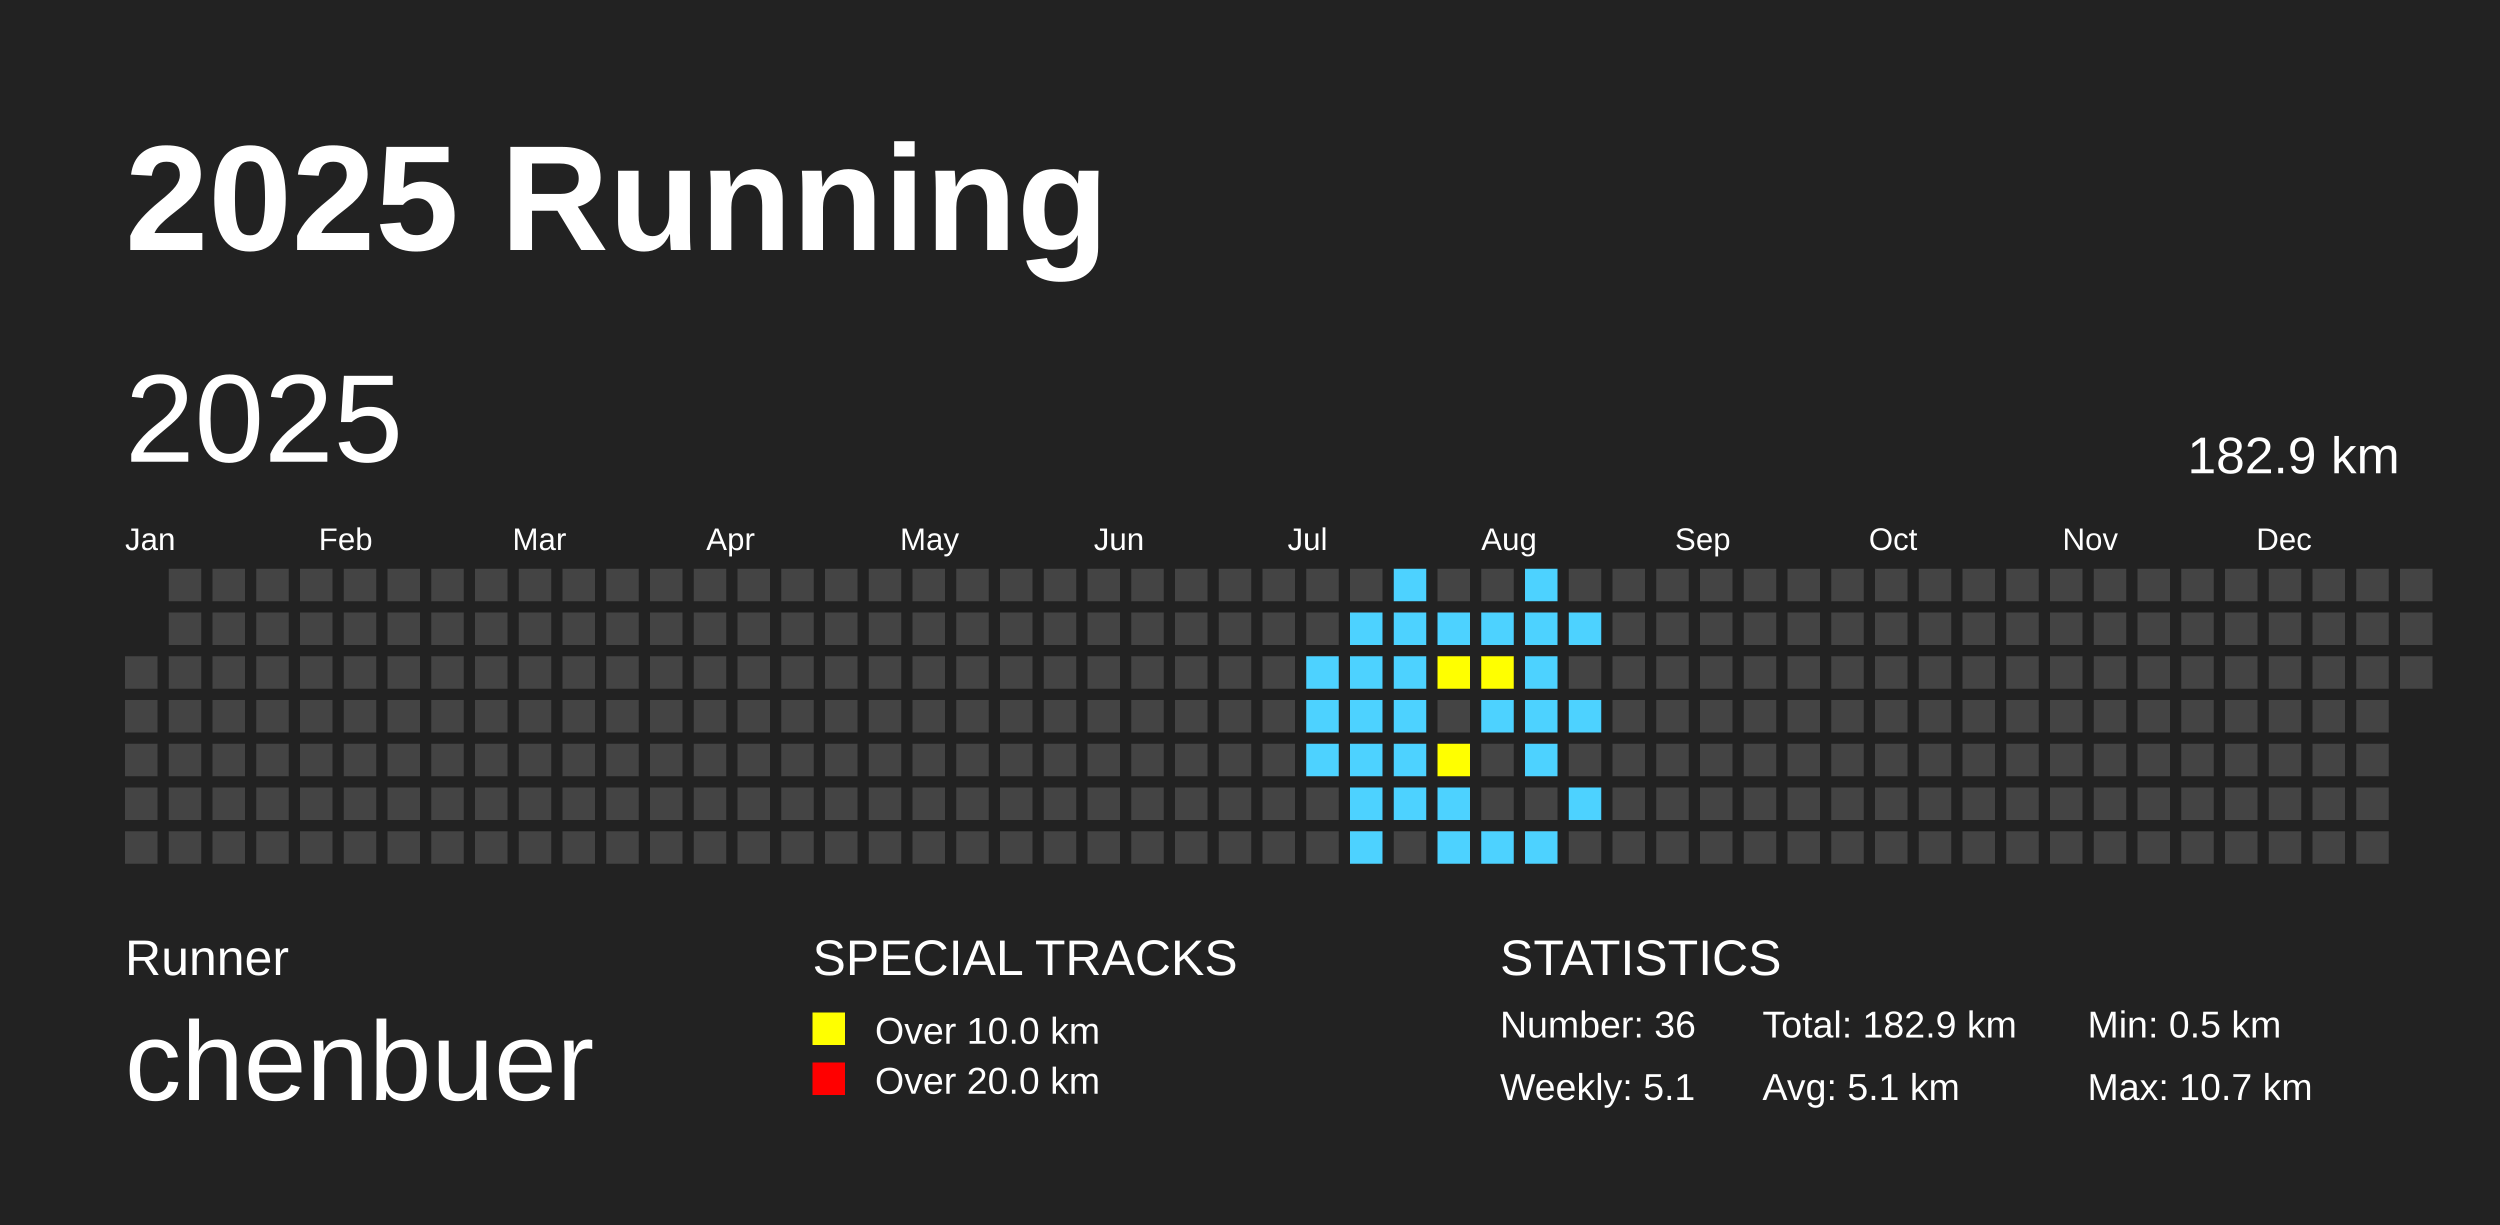
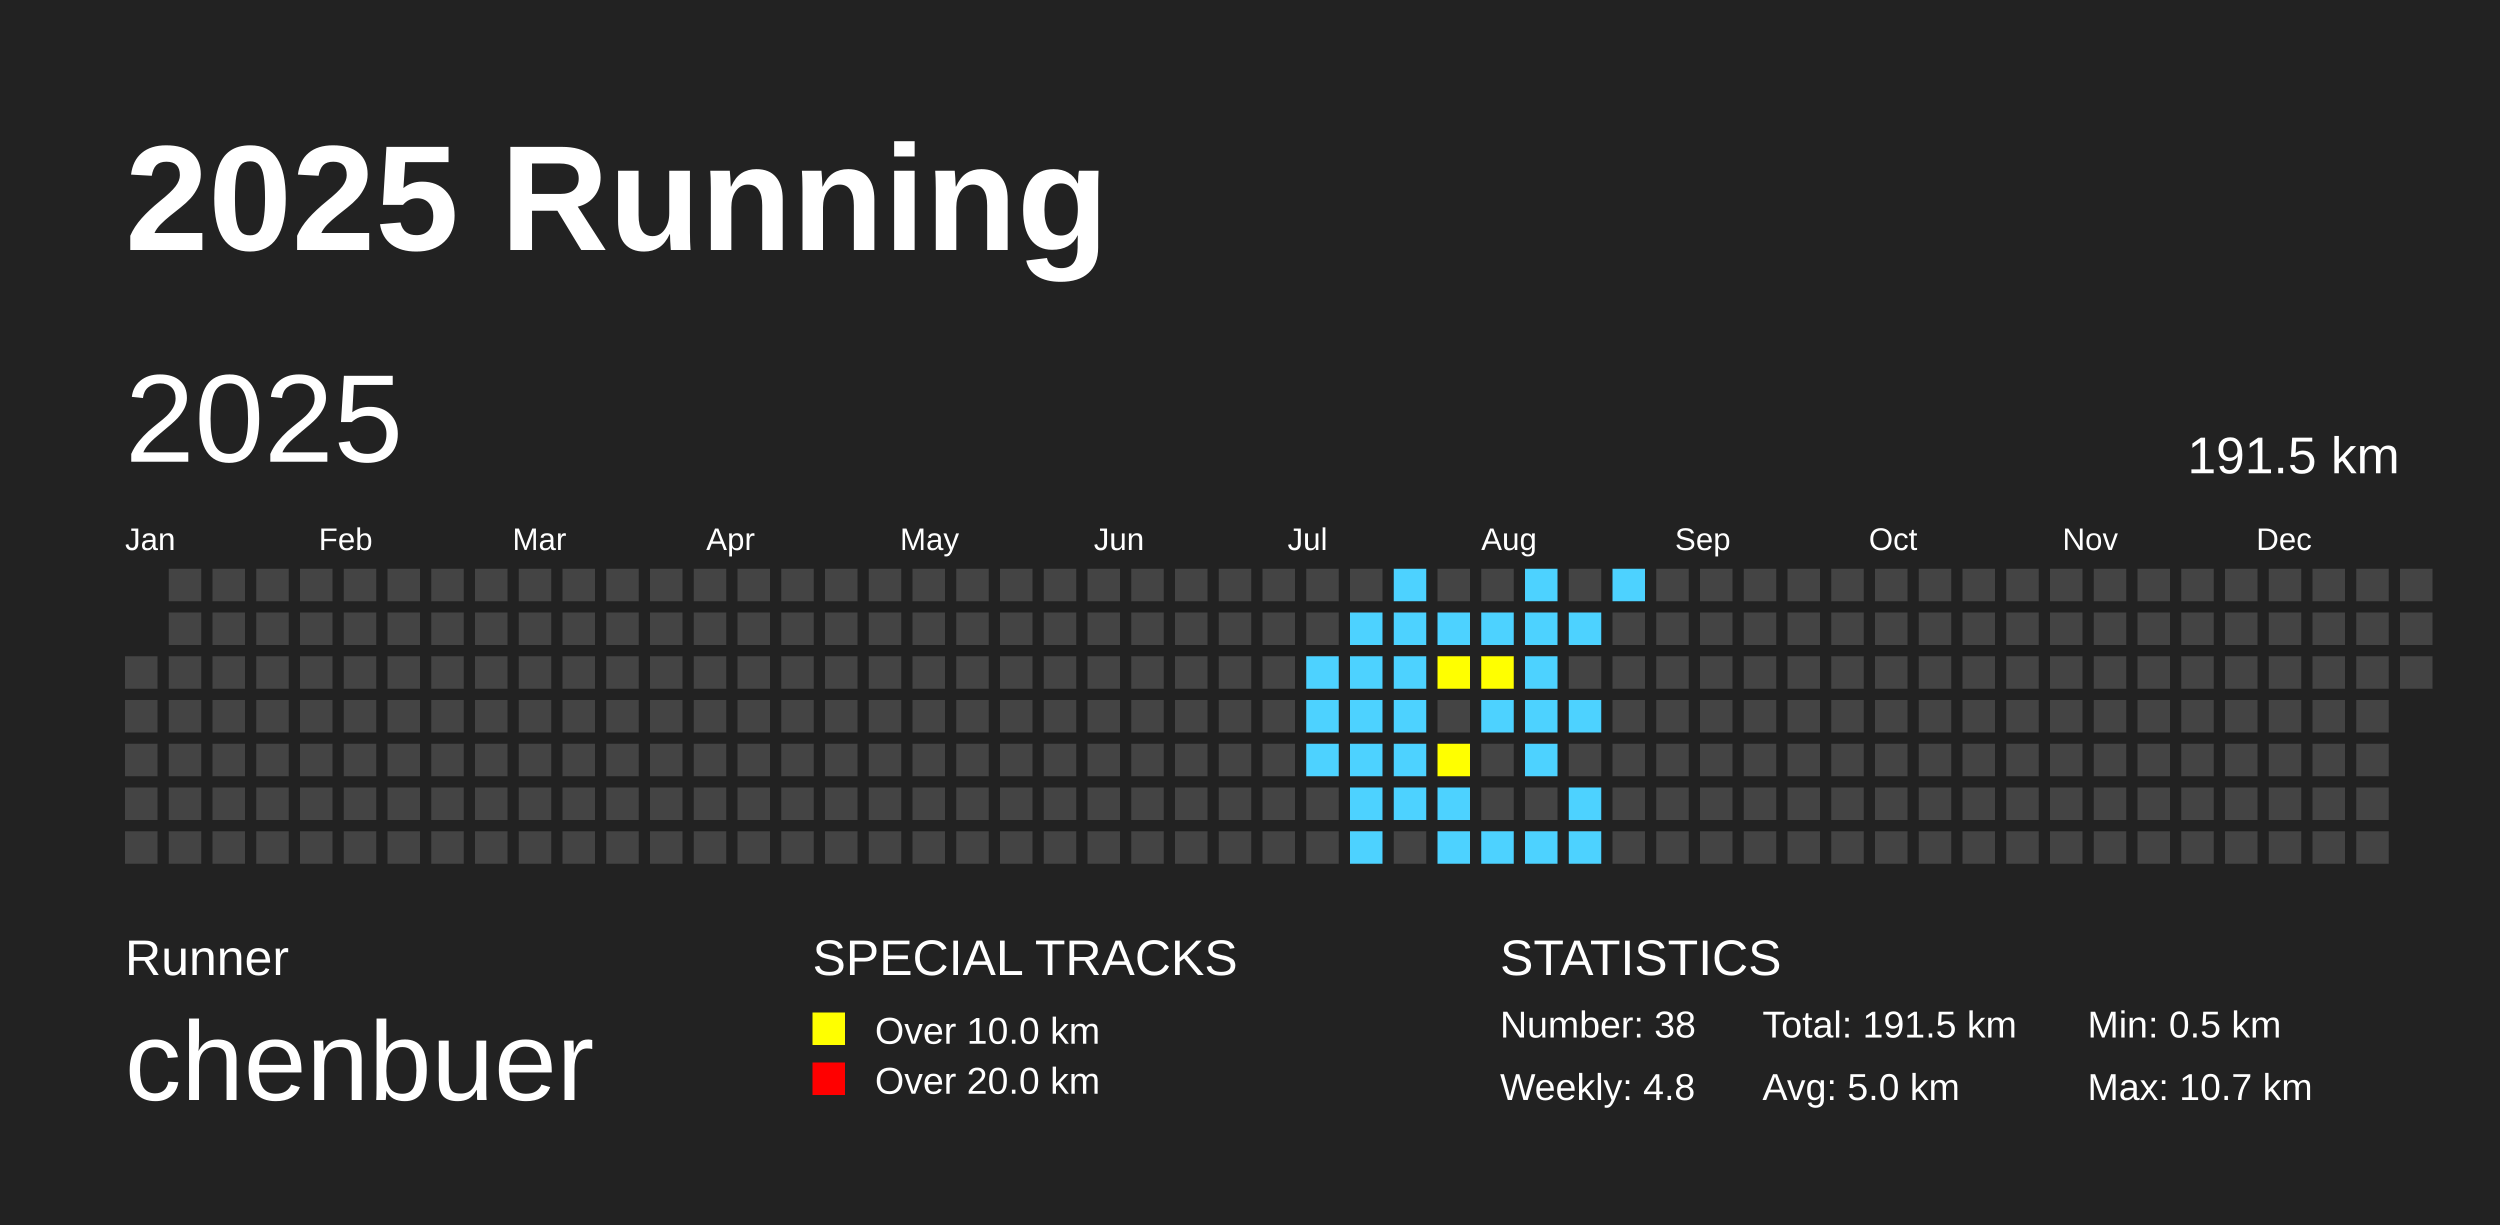
<svg xmlns="http://www.w3.org/2000/svg" baseProfile="full" height="98mm" version="1.1" viewBox="0,0,200,98" width="200mm">
  <defs />
  <rect fill="#222222" height="98" width="200" x="0" y="0" />
  <text fill="#FFFFFF" style="font-size:12px; font-family:Arial; font-weight:bold;" x="10" y="20">2025 Running</text>
  <text fill="#FFFFFF" style="font-size:4px; font-family:Arial" x="10" y="78">Runner</text>
  <text fill="#FFFFFF" style="font-size:9px; font-family:Arial" x="10" y="88">chenbuer</text>
  <text fill="#FFFFFF" style="font-size:4px; font-family:Arial" x="65" y="78">SPECIAL TRACKS</text>
  <rect fill="yellow" height="2.6" width="2.6" x="65" y="81" />
  <text fill="#FFFFFF" style="font-size:3px; font-family:Arial" x="70" y="83.5">Over 10.0 km</text>
  <rect fill="red" height="2.6" width="2.6" x="65" y="85" />
  <text fill="#FFFFFF" style="font-size:3px; font-family:Arial" x="70" y="87.5">Over 20.0 km</text>
  <text fill="#FFFFFF" style="font-size:4px; font-family:Arial" x="120" y="78">STATISTICS</text>
-   <text fill="#FFFFFF" style="font-size:3px; font-family:Arial" x="120" y="83">Number: 36</text>
-   <text fill="#FFFFFF" style="font-size:3px; font-family:Arial" x="120" y="88">Weekly: 5.1</text>
-   <text fill="#FFFFFF" style="font-size:3px; font-family:Arial" x="141" y="83">Total: 182.9 km</text>
-   <text fill="#FFFFFF" style="font-size:3px; font-family:Arial" x="141" y="88">Avg: 5.1 km</text>
+   <text fill="#FFFFFF" style="font-size:3px; font-family:Arial" x="120" y="83">Number: 38</text>
+   <text fill="#FFFFFF" style="font-size:3px; font-family:Arial" x="120" y="88">Weekly: 4.8</text>
+   <text fill="#FFFFFF" style="font-size:3px; font-family:Arial" x="141" y="83">Total: 191.5 km</text>
+   <text fill="#FFFFFF" style="font-size:3px; font-family:Arial" x="141" y="88">Avg: 5.0 km</text>
  <text fill="#FFFFFF" style="font-size:3px; font-family:Arial" x="167" y="83">Min: 0.5 km</text>
  <text fill="#FFFFFF" style="font-size:3px; font-family:Arial" x="167" y="88">Max: 10.7 km</text>
  <text dominant-baseline="hanging" fill="#FFFFFF" style="font-size:10.0px; font-family:Arial;" x="10" y="30">2025</text>
-   <text dominant-baseline="hanging" fill="#FFFFFF" style="font-size:4.125px; font-family:Arial;" x="175" y="35">182.9 km</text>
+   <text dominant-baseline="hanging" fill="#FFFFFF" style="font-size:4.125px; font-family:Arial;" x="175" y="35">191.5 km</text>
  <text fill="#FFFFFF" style="font-size:2.5px; font-family:Arial" x="10.0" y="44">Jan</text>
  <text fill="#FFFFFF" style="font-size:2.5px; font-family:Arial" x="25.5" y="44">Feb</text>
  <text fill="#FFFFFF" style="font-size:2.5px; font-family:Arial" x="41.0" y="44">Mar</text>
  <text fill="#FFFFFF" style="font-size:2.5px; font-family:Arial" x="56.5" y="44">Apr</text>
  <text fill="#FFFFFF" style="font-size:2.5px; font-family:Arial" x="72.0" y="44">May</text>
  <text fill="#FFFFFF" style="font-size:2.5px; font-family:Arial" x="87.5" y="44">Jun</text>
  <text fill="#FFFFFF" style="font-size:2.5px; font-family:Arial" x="103.0" y="44">Jul</text>
  <text fill="#FFFFFF" style="font-size:2.5px; font-family:Arial" x="118.5" y="44">Aug</text>
  <text fill="#FFFFFF" style="font-size:2.5px; font-family:Arial" x="134.0" y="44">Sep</text>
  <text fill="#FFFFFF" style="font-size:2.5px; font-family:Arial" x="149.5" y="44">Oct</text>
  <text fill="#FFFFFF" style="font-size:2.5px; font-family:Arial" x="165.0" y="44">Nov</text>
  <text fill="#FFFFFF" style="font-size:2.5px; font-family:Arial" x="180.5" y="44">Dec</text>
  <rect fill="#444444" height="2.6" width="2.6" x="10.0" y="52.5" />
  <rect fill="#444444" height="2.6" width="2.6" x="10.0" y="56.0" />
  <rect fill="#444444" height="2.6" width="2.6" x="10.0" y="59.5" />
  <rect fill="#444444" height="2.6" width="2.6" x="10.0" y="63.0" />
  <rect fill="#444444" height="2.6" width="2.6" x="10.0" y="66.5" />
  <rect fill="#444444" height="2.6" width="2.6" x="13.5" y="45.5" />
  <rect fill="#444444" height="2.6" width="2.6" x="13.5" y="49.0" />
  <rect fill="#444444" height="2.6" width="2.6" x="13.5" y="52.5" />
  <rect fill="#444444" height="2.6" width="2.6" x="13.5" y="56.0" />
  <rect fill="#444444" height="2.6" width="2.6" x="13.5" y="59.5" />
  <rect fill="#444444" height="2.6" width="2.6" x="13.5" y="63.0" />
  <rect fill="#444444" height="2.6" width="2.6" x="13.5" y="66.5" />
  <rect fill="#444444" height="2.6" width="2.6" x="17.0" y="45.5" />
  <rect fill="#444444" height="2.6" width="2.6" x="17.0" y="49.0" />
  <rect fill="#444444" height="2.6" width="2.6" x="17.0" y="52.5" />
  <rect fill="#444444" height="2.6" width="2.6" x="17.0" y="56.0" />
  <rect fill="#444444" height="2.6" width="2.6" x="17.0" y="59.5" />
  <rect fill="#444444" height="2.6" width="2.6" x="17.0" y="63.0" />
  <rect fill="#444444" height="2.6" width="2.6" x="17.0" y="66.5" />
  <rect fill="#444444" height="2.6" width="2.6" x="20.5" y="45.5" />
  <rect fill="#444444" height="2.6" width="2.6" x="20.5" y="49.0" />
  <rect fill="#444444" height="2.6" width="2.6" x="20.5" y="52.5" />
  <rect fill="#444444" height="2.6" width="2.6" x="20.5" y="56.0" />
  <rect fill="#444444" height="2.6" width="2.6" x="20.5" y="59.5" />
  <rect fill="#444444" height="2.6" width="2.6" x="20.5" y="63.0" />
  <rect fill="#444444" height="2.6" width="2.6" x="20.5" y="66.5" />
  <rect fill="#444444" height="2.6" width="2.6" x="24.0" y="45.5" />
  <rect fill="#444444" height="2.6" width="2.6" x="24.0" y="49.0" />
  <rect fill="#444444" height="2.6" width="2.6" x="24.0" y="52.5" />
  <rect fill="#444444" height="2.6" width="2.6" x="24.0" y="56.0" />
  <rect fill="#444444" height="2.6" width="2.6" x="24.0" y="59.5" />
  <rect fill="#444444" height="2.6" width="2.6" x="24.0" y="63.0" />
  <rect fill="#444444" height="2.6" width="2.6" x="24.0" y="66.5" />
  <rect fill="#444444" height="2.6" width="2.6" x="27.5" y="45.5" />
  <rect fill="#444444" height="2.6" width="2.6" x="27.5" y="49.0" />
  <rect fill="#444444" height="2.6" width="2.6" x="27.5" y="52.5" />
  <rect fill="#444444" height="2.6" width="2.6" x="27.5" y="56.0" />
  <rect fill="#444444" height="2.6" width="2.6" x="27.5" y="59.5" />
  <rect fill="#444444" height="2.6" width="2.6" x="27.5" y="63.0" />
  <rect fill="#444444" height="2.6" width="2.6" x="27.5" y="66.5" />
  <rect fill="#444444" height="2.6" width="2.6" x="31.0" y="45.5" />
  <rect fill="#444444" height="2.6" width="2.6" x="31.0" y="49.0" />
  <rect fill="#444444" height="2.6" width="2.6" x="31.0" y="52.5" />
  <rect fill="#444444" height="2.6" width="2.6" x="31.0" y="56.0" />
  <rect fill="#444444" height="2.6" width="2.6" x="31.0" y="59.5" />
  <rect fill="#444444" height="2.6" width="2.6" x="31.0" y="63.0" />
  <rect fill="#444444" height="2.6" width="2.6" x="31.0" y="66.5" />
  <rect fill="#444444" height="2.6" width="2.6" x="34.5" y="45.5" />
  <rect fill="#444444" height="2.6" width="2.6" x="34.5" y="49.0" />
  <rect fill="#444444" height="2.6" width="2.6" x="34.5" y="52.5" />
  <rect fill="#444444" height="2.6" width="2.6" x="34.5" y="56.0" />
  <rect fill="#444444" height="2.6" width="2.6" x="34.5" y="59.5" />
  <rect fill="#444444" height="2.6" width="2.6" x="34.5" y="63.0" />
  <rect fill="#444444" height="2.6" width="2.6" x="34.5" y="66.5" />
  <rect fill="#444444" height="2.6" width="2.6" x="38.0" y="45.5" />
  <rect fill="#444444" height="2.6" width="2.6" x="38.0" y="49.0" />
  <rect fill="#444444" height="2.6" width="2.6" x="38.0" y="52.5" />
  <rect fill="#444444" height="2.6" width="2.6" x="38.0" y="56.0" />
  <rect fill="#444444" height="2.6" width="2.6" x="38.0" y="59.5" />
  <rect fill="#444444" height="2.6" width="2.6" x="38.0" y="63.0" />
  <rect fill="#444444" height="2.6" width="2.6" x="38.0" y="66.5" />
  <rect fill="#444444" height="2.6" width="2.6" x="41.5" y="45.5" />
  <rect fill="#444444" height="2.6" width="2.6" x="41.5" y="49.0" />
  <rect fill="#444444" height="2.6" width="2.6" x="41.5" y="52.5" />
  <rect fill="#444444" height="2.6" width="2.6" x="41.5" y="56.0" />
  <rect fill="#444444" height="2.6" width="2.6" x="41.5" y="59.5" />
  <rect fill="#444444" height="2.6" width="2.6" x="41.5" y="63.0" />
  <rect fill="#444444" height="2.6" width="2.6" x="41.5" y="66.5" />
  <rect fill="#444444" height="2.6" width="2.6" x="45.0" y="45.5" />
  <rect fill="#444444" height="2.6" width="2.6" x="45.0" y="49.0" />
  <rect fill="#444444" height="2.6" width="2.6" x="45.0" y="52.5" />
  <rect fill="#444444" height="2.6" width="2.6" x="45.0" y="56.0" />
  <rect fill="#444444" height="2.6" width="2.6" x="45.0" y="59.5" />
  <rect fill="#444444" height="2.6" width="2.6" x="45.0" y="63.0" />
  <rect fill="#444444" height="2.6" width="2.6" x="45.0" y="66.5" />
  <rect fill="#444444" height="2.6" width="2.6" x="48.5" y="45.5" />
  <rect fill="#444444" height="2.6" width="2.6" x="48.5" y="49.0" />
  <rect fill="#444444" height="2.6" width="2.6" x="48.5" y="52.5" />
  <rect fill="#444444" height="2.6" width="2.6" x="48.5" y="56.0" />
  <rect fill="#444444" height="2.6" width="2.6" x="48.5" y="59.5" />
  <rect fill="#444444" height="2.6" width="2.6" x="48.5" y="63.0" />
  <rect fill="#444444" height="2.6" width="2.6" x="48.5" y="66.5" />
  <rect fill="#444444" height="2.6" width="2.6" x="52.0" y="45.5" />
  <rect fill="#444444" height="2.6" width="2.6" x="52.0" y="49.0" />
  <rect fill="#444444" height="2.6" width="2.6" x="52.0" y="52.5" />
  <rect fill="#444444" height="2.6" width="2.6" x="52.0" y="56.0" />
  <rect fill="#444444" height="2.6" width="2.6" x="52.0" y="59.5" />
  <rect fill="#444444" height="2.6" width="2.6" x="52.0" y="63.0" />
  <rect fill="#444444" height="2.6" width="2.6" x="52.0" y="66.5" />
  <rect fill="#444444" height="2.6" width="2.6" x="55.5" y="45.5" />
  <rect fill="#444444" height="2.6" width="2.6" x="55.5" y="49.0" />
  <rect fill="#444444" height="2.6" width="2.6" x="55.5" y="52.5" />
  <rect fill="#444444" height="2.6" width="2.6" x="55.5" y="56.0" />
  <rect fill="#444444" height="2.6" width="2.6" x="55.5" y="59.5" />
  <rect fill="#444444" height="2.6" width="2.6" x="55.5" y="63.0" />
  <rect fill="#444444" height="2.6" width="2.6" x="55.5" y="66.5" />
  <rect fill="#444444" height="2.6" width="2.6" x="59.0" y="45.5" />
  <rect fill="#444444" height="2.6" width="2.6" x="59.0" y="49.0" />
  <rect fill="#444444" height="2.6" width="2.6" x="59.0" y="52.5" />
  <rect fill="#444444" height="2.6" width="2.6" x="59.0" y="56.0" />
  <rect fill="#444444" height="2.6" width="2.6" x="59.0" y="59.5" />
  <rect fill="#444444" height="2.6" width="2.6" x="59.0" y="63.0" />
  <rect fill="#444444" height="2.6" width="2.6" x="59.0" y="66.5" />
  <rect fill="#444444" height="2.6" width="2.6" x="62.5" y="45.5" />
  <rect fill="#444444" height="2.6" width="2.6" x="62.5" y="49.0" />
  <rect fill="#444444" height="2.6" width="2.6" x="62.5" y="52.5" />
  <rect fill="#444444" height="2.6" width="2.6" x="62.5" y="56.0" />
  <rect fill="#444444" height="2.6" width="2.6" x="62.5" y="59.5" />
  <rect fill="#444444" height="2.6" width="2.6" x="62.5" y="63.0" />
  <rect fill="#444444" height="2.6" width="2.6" x="62.5" y="66.5" />
  <rect fill="#444444" height="2.6" width="2.6" x="66.0" y="45.5" />
  <rect fill="#444444" height="2.6" width="2.6" x="66.0" y="49.0" />
  <rect fill="#444444" height="2.6" width="2.6" x="66.0" y="52.5" />
  <rect fill="#444444" height="2.6" width="2.6" x="66.0" y="56.0" />
  <rect fill="#444444" height="2.6" width="2.6" x="66.0" y="59.5" />
  <rect fill="#444444" height="2.6" width="2.6" x="66.0" y="63.0" />
  <rect fill="#444444" height="2.6" width="2.6" x="66.0" y="66.5" />
  <rect fill="#444444" height="2.6" width="2.6" x="69.5" y="45.5" />
  <rect fill="#444444" height="2.6" width="2.6" x="69.5" y="49.0" />
  <rect fill="#444444" height="2.6" width="2.6" x="69.5" y="52.5" />
  <rect fill="#444444" height="2.6" width="2.6" x="69.5" y="56.0" />
  <rect fill="#444444" height="2.6" width="2.6" x="69.5" y="59.5" />
  <rect fill="#444444" height="2.6" width="2.6" x="69.5" y="63.0" />
  <rect fill="#444444" height="2.6" width="2.6" x="69.5" y="66.5" />
  <rect fill="#444444" height="2.6" width="2.6" x="73.0" y="45.5" />
  <rect fill="#444444" height="2.6" width="2.6" x="73.0" y="49.0" />
  <rect fill="#444444" height="2.6" width="2.6" x="73.0" y="52.5" />
  <rect fill="#444444" height="2.6" width="2.6" x="73.0" y="56.0" />
  <rect fill="#444444" height="2.6" width="2.6" x="73.0" y="59.5" />
  <rect fill="#444444" height="2.6" width="2.6" x="73.0" y="63.0" />
  <rect fill="#444444" height="2.6" width="2.6" x="73.0" y="66.5" />
  <rect fill="#444444" height="2.6" width="2.6" x="76.5" y="45.5" />
  <rect fill="#444444" height="2.6" width="2.6" x="76.5" y="49.0" />
  <rect fill="#444444" height="2.6" width="2.6" x="76.5" y="52.5" />
  <rect fill="#444444" height="2.6" width="2.6" x="76.5" y="56.0" />
  <rect fill="#444444" height="2.6" width="2.6" x="76.5" y="59.5" />
  <rect fill="#444444" height="2.6" width="2.6" x="76.5" y="63.0" />
  <rect fill="#444444" height="2.6" width="2.6" x="76.5" y="66.5" />
  <rect fill="#444444" height="2.6" width="2.6" x="80.0" y="45.5" />
  <rect fill="#444444" height="2.6" width="2.6" x="80.0" y="49.0" />
  <rect fill="#444444" height="2.6" width="2.6" x="80.0" y="52.5" />
  <rect fill="#444444" height="2.6" width="2.6" x="80.0" y="56.0" />
  <rect fill="#444444" height="2.6" width="2.6" x="80.0" y="59.5" />
  <rect fill="#444444" height="2.6" width="2.6" x="80.0" y="63.0" />
  <rect fill="#444444" height="2.6" width="2.6" x="80.0" y="66.5" />
  <rect fill="#444444" height="2.6" width="2.6" x="83.5" y="45.5" />
  <rect fill="#444444" height="2.6" width="2.6" x="83.5" y="49.0" />
  <rect fill="#444444" height="2.6" width="2.6" x="83.5" y="52.5" />
  <rect fill="#444444" height="2.6" width="2.6" x="83.5" y="56.0" />
  <rect fill="#444444" height="2.6" width="2.6" x="83.5" y="59.5" />
  <rect fill="#444444" height="2.6" width="2.6" x="83.5" y="63.0" />
  <rect fill="#444444" height="2.6" width="2.6" x="83.5" y="66.5" />
  <rect fill="#444444" height="2.6" width="2.6" x="87.0" y="45.5" />
  <rect fill="#444444" height="2.6" width="2.6" x="87.0" y="49.0" />
  <rect fill="#444444" height="2.6" width="2.6" x="87.0" y="52.5" />
  <rect fill="#444444" height="2.6" width="2.6" x="87.0" y="56.0" />
  <rect fill="#444444" height="2.6" width="2.6" x="87.0" y="59.5" />
  <rect fill="#444444" height="2.6" width="2.6" x="87.0" y="63.0" />
  <rect fill="#444444" height="2.6" width="2.6" x="87.0" y="66.5" />
  <rect fill="#444444" height="2.6" width="2.6" x="90.5" y="45.5" />
  <rect fill="#444444" height="2.6" width="2.6" x="90.5" y="49.0" />
  <rect fill="#444444" height="2.6" width="2.6" x="90.5" y="52.5" />
  <rect fill="#444444" height="2.6" width="2.6" x="90.5" y="56.0" />
  <rect fill="#444444" height="2.6" width="2.6" x="90.5" y="59.5" />
  <rect fill="#444444" height="2.6" width="2.6" x="90.5" y="63.0" />
  <rect fill="#444444" height="2.6" width="2.6" x="90.5" y="66.5" />
  <rect fill="#444444" height="2.6" width="2.6" x="94.0" y="45.5" />
  <rect fill="#444444" height="2.6" width="2.6" x="94.0" y="49.0" />
  <rect fill="#444444" height="2.6" width="2.6" x="94.0" y="52.5" />
  <rect fill="#444444" height="2.6" width="2.6" x="94.0" y="56.0" />
  <rect fill="#444444" height="2.6" width="2.6" x="94.0" y="59.5" />
  <rect fill="#444444" height="2.6" width="2.6" x="94.0" y="63.0" />
  <rect fill="#444444" height="2.6" width="2.6" x="94.0" y="66.5" />
  <rect fill="#444444" height="2.6" width="2.6" x="97.5" y="45.5" />
  <rect fill="#444444" height="2.6" width="2.6" x="97.5" y="49.0" />
  <rect fill="#444444" height="2.6" width="2.6" x="97.5" y="52.5" />
  <rect fill="#444444" height="2.6" width="2.6" x="97.5" y="56.0" />
  <rect fill="#444444" height="2.6" width="2.6" x="97.5" y="59.5" />
  <rect fill="#444444" height="2.6" width="2.6" x="97.5" y="63.0" />
  <rect fill="#444444" height="2.6" width="2.6" x="97.5" y="66.5" />
  <rect fill="#444444" height="2.6" width="2.6" x="101.0" y="45.5" />
  <rect fill="#444444" height="2.6" width="2.6" x="101.0" y="49.0" />
  <rect fill="#444444" height="2.6" width="2.6" x="101.0" y="52.5" />
  <rect fill="#444444" height="2.6" width="2.6" x="101.0" y="56.0" />
  <rect fill="#444444" height="2.6" width="2.6" x="101.0" y="59.5" />
  <rect fill="#444444" height="2.6" width="2.6" x="101.0" y="63.0" />
  <rect fill="#444444" height="2.6" width="2.6" x="101.0" y="66.5" />
  <rect fill="#444444" height="2.6" width="2.6" x="104.5" y="45.5" />
  <rect fill="#444444" height="2.6" width="2.6" x="104.5" y="49.0" />
  <rect fill="#4DD2FF" height="2.6" width="2.6" x="104.5" y="52.5" />
  <rect fill="#4DD2FF" height="2.6" width="2.6" x="104.5" y="56.0" />
  <rect fill="#4DD2FF" height="2.6" width="2.6" x="104.5" y="59.5" />
  <rect fill="#444444" height="2.6" width="2.6" x="104.5" y="63.0" />
  <rect fill="#444444" height="2.6" width="2.6" x="104.5" y="66.5" />
  <rect fill="#444444" height="2.6" width="2.6" x="108.0" y="45.5" />
  <rect fill="#4DD2FF" height="2.6" width="2.6" x="108.0" y="49.0" />
  <rect fill="#4DD2FF" height="2.6" width="2.6" x="108.0" y="52.5" />
  <rect fill="#4DD2FF" height="2.6" width="2.6" x="108.0" y="56.0" />
  <rect fill="#4DD2FF" height="2.6" width="2.6" x="108.0" y="59.5" />
  <rect fill="#4DD2FF" height="2.6" width="2.6" x="108.0" y="63.0" />
  <rect fill="#4DD2FF" height="2.6" width="2.6" x="108.0" y="66.5" />
  <rect fill="#4DD2FF" height="2.6" width="2.6" x="111.5" y="45.5" />
  <rect fill="#4DD2FF" height="2.6" width="2.6" x="111.5" y="49.0" />
  <rect fill="#4DD2FF" height="2.6" width="2.6" x="111.5" y="52.5" />
  <rect fill="#4DD2FF" height="2.6" width="2.6" x="111.5" y="56.0" />
  <rect fill="#4DD2FF" height="2.6" width="2.6" x="111.5" y="59.5" />
  <rect fill="#4DD2FF" height="2.6" width="2.6" x="111.5" y="63.0" />
  <rect fill="#444444" height="2.6" width="2.6" x="111.5" y="66.5" />
  <rect fill="#444444" height="2.6" width="2.6" x="115.0" y="45.5" />
  <rect fill="#4DD2FF" height="2.6" width="2.6" x="115.0" y="49.0" />
  <rect fill="yellow" height="2.6" width="2.6" x="115.0" y="52.5" />
  <rect fill="#444444" height="2.6" width="2.6" x="115.0" y="56.0" />
  <rect fill="yellow" height="2.6" width="2.6" x="115.0" y="59.5" />
  <rect fill="#4DD2FF" height="2.6" width="2.6" x="115.0" y="63.0" />
  <rect fill="#4DD2FF" height="2.6" width="2.6" x="115.0" y="66.5" />
  <rect fill="#444444" height="2.6" width="2.6" x="118.5" y="45.5" />
  <rect fill="#4DD2FF" height="2.6" width="2.6" x="118.5" y="49.0" />
  <rect fill="yellow" height="2.6" width="2.6" x="118.5" y="52.5" />
  <rect fill="#4DD2FF" height="2.6" width="2.6" x="118.5" y="56.0" />
  <rect fill="#444444" height="2.6" width="2.6" x="118.5" y="59.5" />
  <rect fill="#444444" height="2.6" width="2.6" x="118.5" y="63.0" />
  <rect fill="#4DD2FF" height="2.6" width="2.6" x="118.5" y="66.5" />
  <rect fill="#4DD2FF" height="2.6" width="2.6" x="122.0" y="45.5" />
  <rect fill="#4DD2FF" height="2.6" width="2.6" x="122.0" y="49.0" />
  <rect fill="#4DD2FF" height="2.6" width="2.6" x="122.0" y="52.5" />
  <rect fill="#4DD2FF" height="2.6" width="2.6" x="122.0" y="56.0" />
  <rect fill="#4DD2FF" height="2.6" width="2.6" x="122.0" y="59.5" />
  <rect fill="#444444" height="2.6" width="2.6" x="122.0" y="63.0" />
  <rect fill="#4DD2FF" height="2.6" width="2.6" x="122.0" y="66.5" />
  <rect fill="#444444" height="2.6" width="2.6" x="125.5" y="45.5" />
  <rect fill="#4DD2FF" height="2.6" width="2.6" x="125.5" y="49.0" />
  <rect fill="#444444" height="2.6" width="2.6" x="125.5" y="52.5" />
  <rect fill="#4DD2FF" height="2.6" width="2.6" x="125.5" y="56.0" />
  <rect fill="#444444" height="2.6" width="2.6" x="125.5" y="59.5" />
  <rect fill="#4DD2FF" height="2.6" width="2.6" x="125.5" y="63.0" />
-   <rect fill="#444444" height="2.6" width="2.6" x="125.5" y="66.5" />
-   <rect fill="#444444" height="2.6" width="2.6" x="129.0" y="45.5" />
+   <rect fill="#4DD2FF" height="2.6" width="2.6" x="125.5" y="66.5" />
+   <rect fill="#4DD2FF" height="2.6" width="2.6" x="129.0" y="45.5" />
  <rect fill="#444444" height="2.6" width="2.6" x="129.0" y="49.0" />
  <rect fill="#444444" height="2.6" width="2.6" x="129.0" y="52.5" />
  <rect fill="#444444" height="2.6" width="2.6" x="129.0" y="56.0" />
  <rect fill="#444444" height="2.6" width="2.6" x="129.0" y="59.5" />
  <rect fill="#444444" height="2.6" width="2.6" x="129.0" y="63.0" />
  <rect fill="#444444" height="2.6" width="2.6" x="129.0" y="66.5" />
  <rect fill="#444444" height="2.6" width="2.6" x="132.5" y="45.5" />
  <rect fill="#444444" height="2.6" width="2.6" x="132.5" y="49.0" />
  <rect fill="#444444" height="2.6" width="2.6" x="132.5" y="52.5" />
  <rect fill="#444444" height="2.6" width="2.6" x="132.5" y="56.0" />
  <rect fill="#444444" height="2.6" width="2.6" x="132.5" y="59.5" />
  <rect fill="#444444" height="2.6" width="2.6" x="132.5" y="63.0" />
  <rect fill="#444444" height="2.6" width="2.6" x="132.5" y="66.5" />
  <rect fill="#444444" height="2.6" width="2.6" x="136.0" y="45.5" />
  <rect fill="#444444" height="2.6" width="2.6" x="136.0" y="49.0" />
  <rect fill="#444444" height="2.6" width="2.6" x="136.0" y="52.5" />
  <rect fill="#444444" height="2.6" width="2.6" x="136.0" y="56.0" />
  <rect fill="#444444" height="2.6" width="2.6" x="136.0" y="59.5" />
  <rect fill="#444444" height="2.6" width="2.6" x="136.0" y="63.0" />
  <rect fill="#444444" height="2.6" width="2.6" x="136.0" y="66.5" />
  <rect fill="#444444" height="2.6" width="2.6" x="139.5" y="45.5" />
  <rect fill="#444444" height="2.6" width="2.6" x="139.5" y="49.0" />
  <rect fill="#444444" height="2.6" width="2.6" x="139.5" y="52.5" />
  <rect fill="#444444" height="2.6" width="2.6" x="139.5" y="56.0" />
  <rect fill="#444444" height="2.6" width="2.6" x="139.5" y="59.5" />
  <rect fill="#444444" height="2.6" width="2.6" x="139.5" y="63.0" />
  <rect fill="#444444" height="2.6" width="2.6" x="139.5" y="66.5" />
  <rect fill="#444444" height="2.6" width="2.6" x="143.0" y="45.5" />
  <rect fill="#444444" height="2.6" width="2.6" x="143.0" y="49.0" />
  <rect fill="#444444" height="2.6" width="2.6" x="143.0" y="52.5" />
  <rect fill="#444444" height="2.6" width="2.6" x="143.0" y="56.0" />
  <rect fill="#444444" height="2.6" width="2.6" x="143.0" y="59.5" />
  <rect fill="#444444" height="2.6" width="2.6" x="143.0" y="63.0" />
  <rect fill="#444444" height="2.6" width="2.6" x="143.0" y="66.5" />
  <rect fill="#444444" height="2.6" width="2.6" x="146.5" y="45.5" />
  <rect fill="#444444" height="2.6" width="2.6" x="146.5" y="49.0" />
  <rect fill="#444444" height="2.6" width="2.6" x="146.5" y="52.5" />
  <rect fill="#444444" height="2.6" width="2.6" x="146.5" y="56.0" />
  <rect fill="#444444" height="2.6" width="2.6" x="146.5" y="59.5" />
  <rect fill="#444444" height="2.6" width="2.6" x="146.5" y="63.0" />
  <rect fill="#444444" height="2.6" width="2.6" x="146.5" y="66.5" />
  <rect fill="#444444" height="2.6" width="2.6" x="150.0" y="45.5" />
  <rect fill="#444444" height="2.6" width="2.6" x="150.0" y="49.0" />
  <rect fill="#444444" height="2.6" width="2.6" x="150.0" y="52.5" />
  <rect fill="#444444" height="2.6" width="2.6" x="150.0" y="56.0" />
  <rect fill="#444444" height="2.6" width="2.6" x="150.0" y="59.5" />
  <rect fill="#444444" height="2.6" width="2.6" x="150.0" y="63.0" />
  <rect fill="#444444" height="2.6" width="2.6" x="150.0" y="66.5" />
  <rect fill="#444444" height="2.6" width="2.6" x="153.5" y="45.5" />
  <rect fill="#444444" height="2.6" width="2.6" x="153.5" y="49.0" />
  <rect fill="#444444" height="2.6" width="2.6" x="153.5" y="52.5" />
  <rect fill="#444444" height="2.6" width="2.6" x="153.5" y="56.0" />
  <rect fill="#444444" height="2.6" width="2.6" x="153.5" y="59.5" />
  <rect fill="#444444" height="2.6" width="2.6" x="153.5" y="63.0" />
  <rect fill="#444444" height="2.6" width="2.6" x="153.5" y="66.5" />
  <rect fill="#444444" height="2.6" width="2.6" x="157.0" y="45.5" />
  <rect fill="#444444" height="2.6" width="2.6" x="157.0" y="49.0" />
  <rect fill="#444444" height="2.6" width="2.6" x="157.0" y="52.5" />
  <rect fill="#444444" height="2.6" width="2.6" x="157.0" y="56.0" />
  <rect fill="#444444" height="2.6" width="2.6" x="157.0" y="59.5" />
  <rect fill="#444444" height="2.6" width="2.6" x="157.0" y="63.0" />
  <rect fill="#444444" height="2.6" width="2.6" x="157.0" y="66.5" />
  <rect fill="#444444" height="2.6" width="2.6" x="160.5" y="45.5" />
  <rect fill="#444444" height="2.6" width="2.6" x="160.5" y="49.0" />
  <rect fill="#444444" height="2.6" width="2.6" x="160.5" y="52.5" />
  <rect fill="#444444" height="2.6" width="2.6" x="160.5" y="56.0" />
  <rect fill="#444444" height="2.6" width="2.6" x="160.5" y="59.5" />
  <rect fill="#444444" height="2.6" width="2.6" x="160.5" y="63.0" />
  <rect fill="#444444" height="2.6" width="2.6" x="160.5" y="66.5" />
  <rect fill="#444444" height="2.6" width="2.6" x="164.0" y="45.5" />
  <rect fill="#444444" height="2.6" width="2.6" x="164.0" y="49.0" />
  <rect fill="#444444" height="2.6" width="2.6" x="164.0" y="52.5" />
  <rect fill="#444444" height="2.6" width="2.6" x="164.0" y="56.0" />
  <rect fill="#444444" height="2.6" width="2.6" x="164.0" y="59.5" />
  <rect fill="#444444" height="2.6" width="2.6" x="164.0" y="63.0" />
  <rect fill="#444444" height="2.6" width="2.6" x="164.0" y="66.5" />
  <rect fill="#444444" height="2.6" width="2.6" x="167.5" y="45.5" />
  <rect fill="#444444" height="2.6" width="2.6" x="167.5" y="49.0" />
  <rect fill="#444444" height="2.6" width="2.6" x="167.5" y="52.5" />
  <rect fill="#444444" height="2.6" width="2.6" x="167.5" y="56.0" />
  <rect fill="#444444" height="2.6" width="2.6" x="167.5" y="59.5" />
  <rect fill="#444444" height="2.6" width="2.6" x="167.5" y="63.0" />
  <rect fill="#444444" height="2.6" width="2.6" x="167.5" y="66.5" />
  <rect fill="#444444" height="2.6" width="2.6" x="171.0" y="45.5" />
  <rect fill="#444444" height="2.6" width="2.6" x="171.0" y="49.0" />
  <rect fill="#444444" height="2.6" width="2.6" x="171.0" y="52.5" />
  <rect fill="#444444" height="2.6" width="2.6" x="171.0" y="56.0" />
  <rect fill="#444444" height="2.6" width="2.6" x="171.0" y="59.5" />
  <rect fill="#444444" height="2.6" width="2.6" x="171.0" y="63.0" />
  <rect fill="#444444" height="2.6" width="2.6" x="171.0" y="66.5" />
  <rect fill="#444444" height="2.6" width="2.6" x="174.5" y="45.5" />
  <rect fill="#444444" height="2.6" width="2.6" x="174.5" y="49.0" />
  <rect fill="#444444" height="2.6" width="2.6" x="174.5" y="52.5" />
  <rect fill="#444444" height="2.6" width="2.6" x="174.5" y="56.0" />
  <rect fill="#444444" height="2.6" width="2.6" x="174.5" y="59.5" />
  <rect fill="#444444" height="2.6" width="2.6" x="174.5" y="63.0" />
  <rect fill="#444444" height="2.6" width="2.6" x="174.5" y="66.5" />
  <rect fill="#444444" height="2.6" width="2.6" x="178.0" y="45.5" />
  <rect fill="#444444" height="2.6" width="2.6" x="178.0" y="49.0" />
  <rect fill="#444444" height="2.6" width="2.6" x="178.0" y="52.5" />
  <rect fill="#444444" height="2.6" width="2.6" x="178.0" y="56.0" />
  <rect fill="#444444" height="2.6" width="2.6" x="178.0" y="59.5" />
  <rect fill="#444444" height="2.6" width="2.6" x="178.0" y="63.0" />
  <rect fill="#444444" height="2.6" width="2.6" x="178.0" y="66.5" />
  <rect fill="#444444" height="2.6" width="2.6" x="181.5" y="45.5" />
  <rect fill="#444444" height="2.6" width="2.6" x="181.5" y="49.0" />
  <rect fill="#444444" height="2.6" width="2.6" x="181.5" y="52.5" />
  <rect fill="#444444" height="2.6" width="2.6" x="181.5" y="56.0" />
  <rect fill="#444444" height="2.6" width="2.6" x="181.5" y="59.5" />
  <rect fill="#444444" height="2.6" width="2.6" x="181.5" y="63.0" />
  <rect fill="#444444" height="2.6" width="2.6" x="181.5" y="66.5" />
  <rect fill="#444444" height="2.6" width="2.6" x="185.0" y="45.5" />
  <rect fill="#444444" height="2.6" width="2.6" x="185.0" y="49.0" />
  <rect fill="#444444" height="2.6" width="2.6" x="185.0" y="52.5" />
  <rect fill="#444444" height="2.6" width="2.6" x="185.0" y="56.0" />
  <rect fill="#444444" height="2.6" width="2.6" x="185.0" y="59.5" />
  <rect fill="#444444" height="2.6" width="2.6" x="185.0" y="63.0" />
  <rect fill="#444444" height="2.6" width="2.6" x="185.0" y="66.5" />
  <rect fill="#444444" height="2.6" width="2.6" x="188.5" y="45.5" />
  <rect fill="#444444" height="2.6" width="2.6" x="188.5" y="49.0" />
  <rect fill="#444444" height="2.6" width="2.6" x="188.5" y="52.5" />
  <rect fill="#444444" height="2.6" width="2.6" x="188.5" y="56.0" />
  <rect fill="#444444" height="2.6" width="2.6" x="188.5" y="59.5" />
  <rect fill="#444444" height="2.6" width="2.6" x="188.5" y="63.0" />
  <rect fill="#444444" height="2.6" width="2.6" x="188.5" y="66.5" />
  <rect fill="#444444" height="2.6" width="2.6" x="192.0" y="45.5" />
  <rect fill="#444444" height="2.6" width="2.6" x="192.0" y="49.0" />
  <rect fill="#444444" height="2.6" width="2.6" x="192.0" y="52.5" />
</svg>
